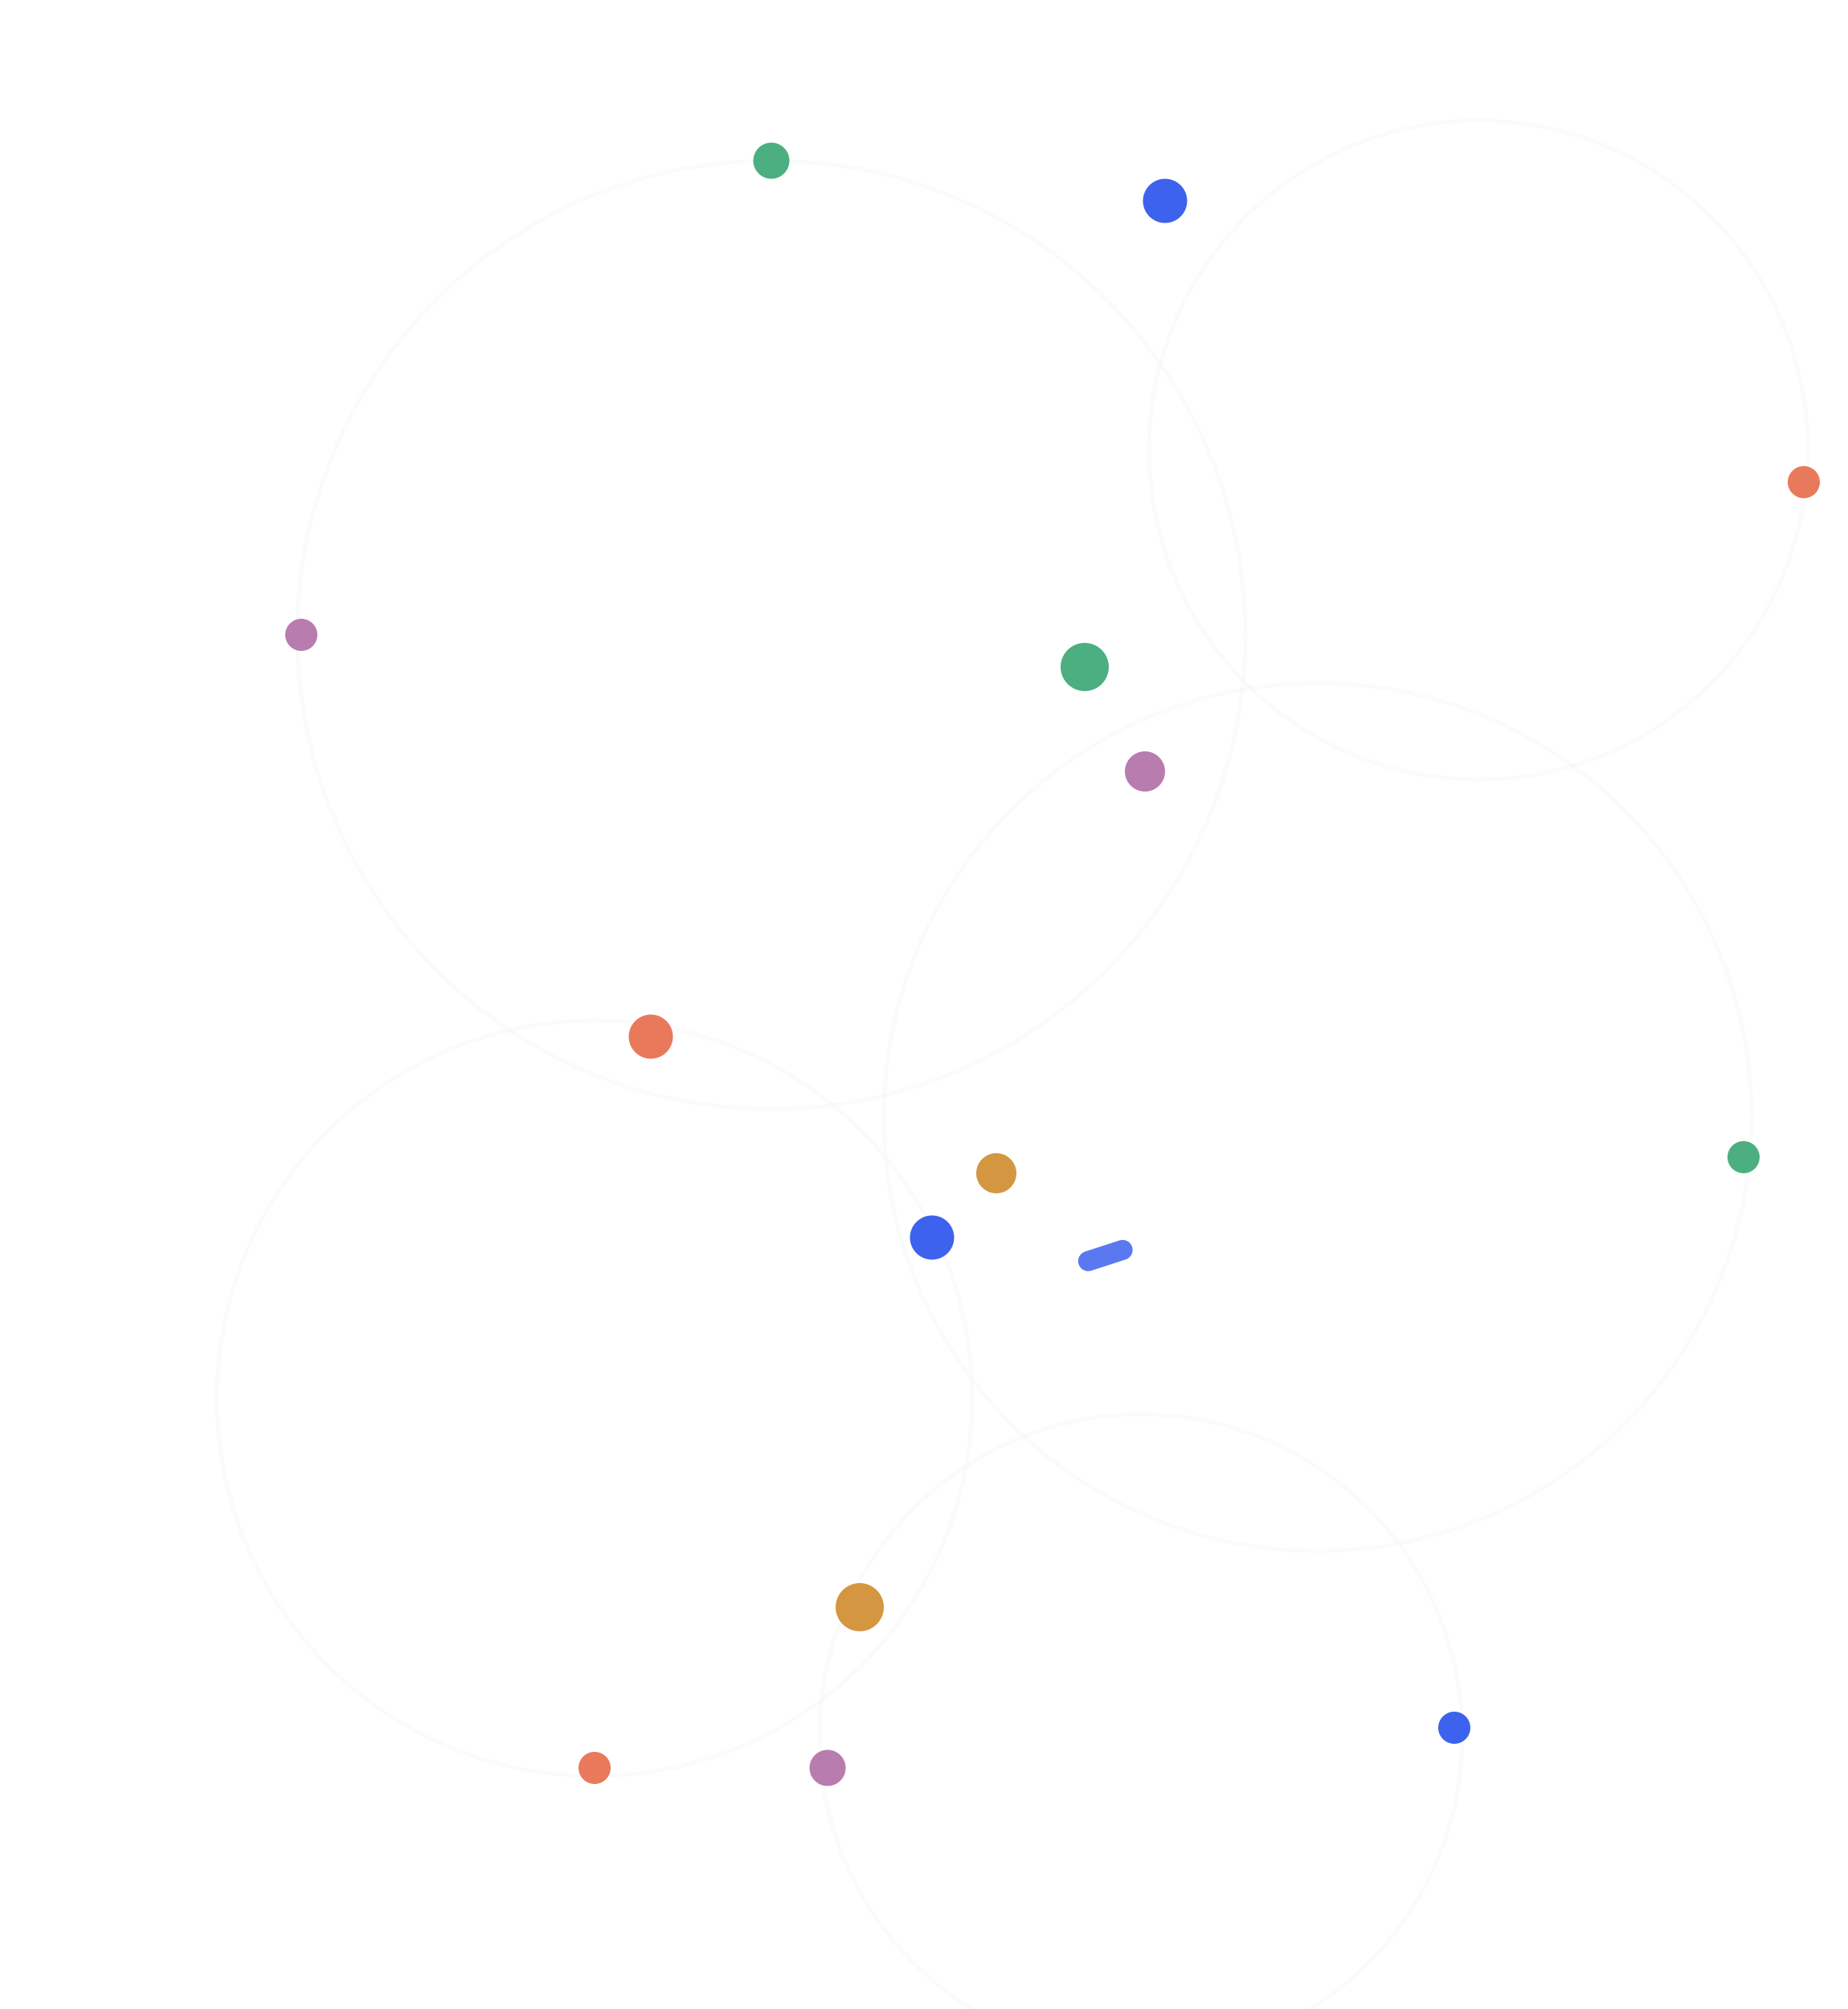
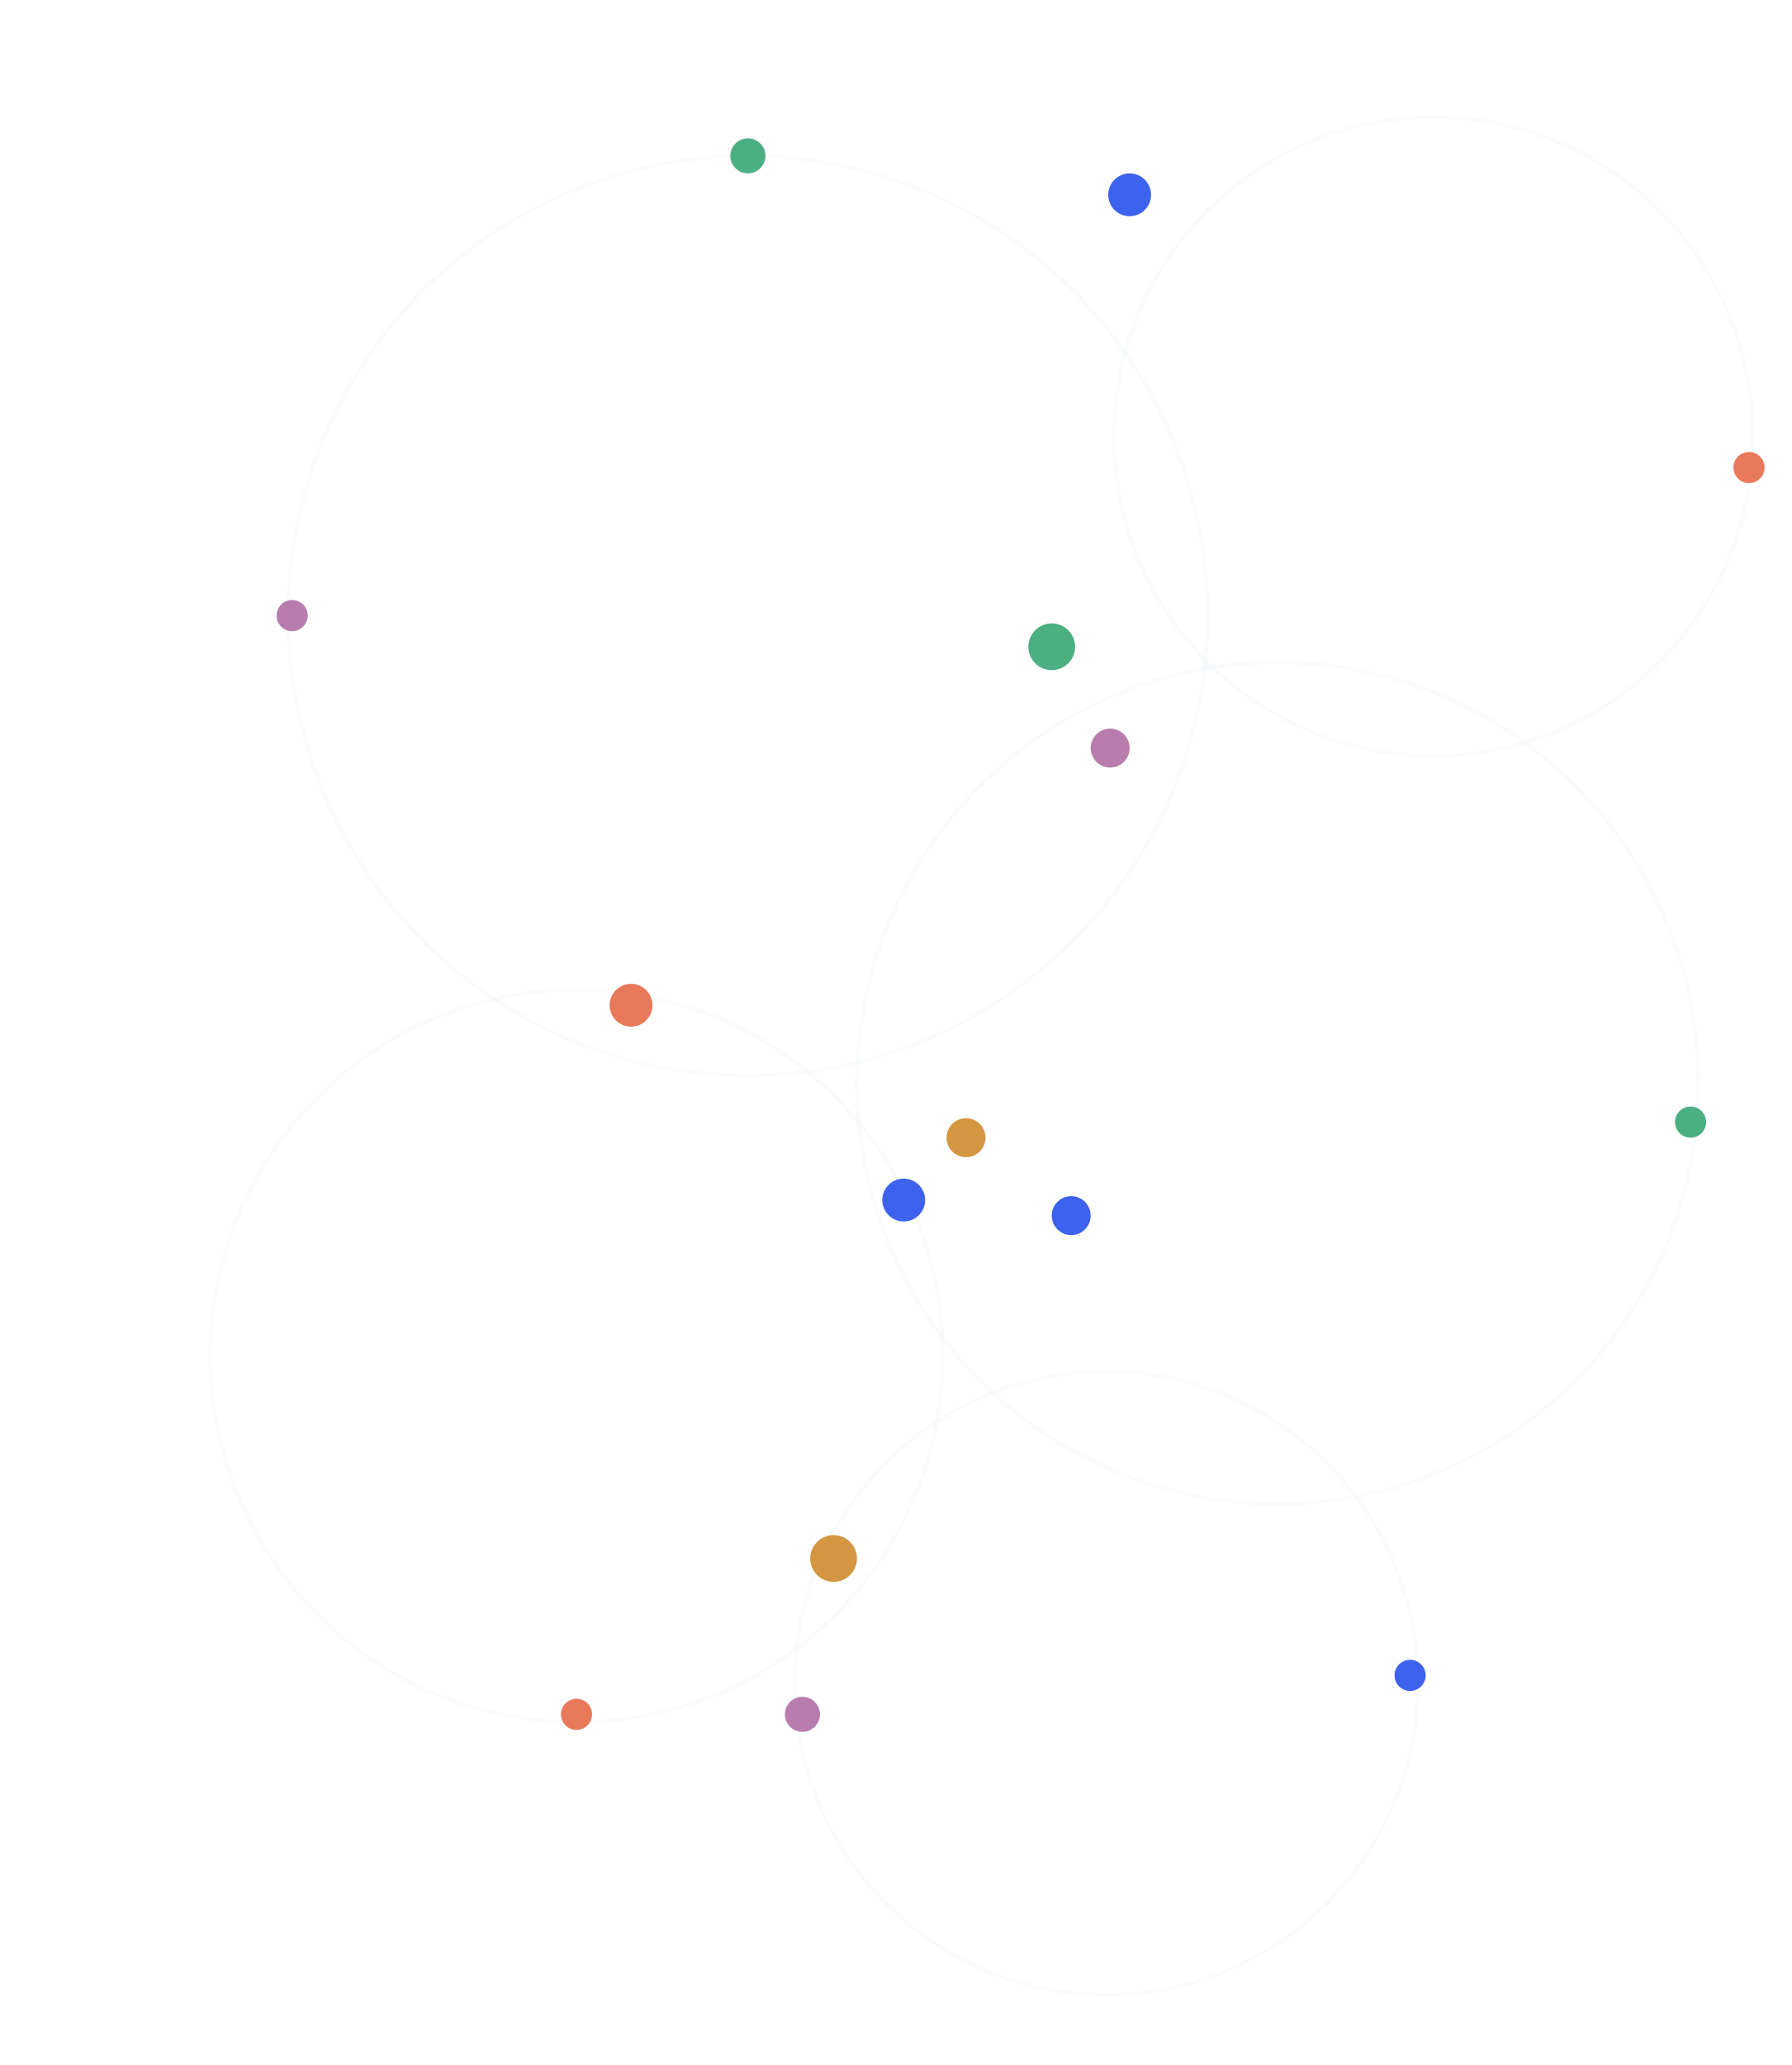
- <svg xmlns="http://www.w3.org/2000/svg" class="hero__svg" viewBox="0 0 460 500" aria-hidden="true">
+ <svg xmlns="http://www.w3.org/2000/svg" class="hero__svg" viewBox="0 0 460 530" aria-hidden="true">
  <circle cx="368" cy="112" r="82" stroke="#E6ECF8" stroke-width="1" stroke-opacity="0.22" fill="none" />
  <circle cx="192" cy="158" r="118" stroke="#E6ECF8" stroke-width="1" stroke-opacity="0.22" fill="none" />
  <circle cx="328" cy="278" r="108" stroke="#E6ECF8" stroke-width="1" stroke-opacity="0.20" fill="none" />
  <circle cx="148" cy="348" r="94" stroke="#E6ECF8" stroke-width="1" stroke-opacity="0.20" fill="none" />
  <circle cx="284" cy="432" r="80" stroke="#E6ECF8" stroke-width="1" stroke-opacity="0.18" fill="none" />
  <circle cx="290" cy="50" r="5.5" fill="#3D62ED" />
  <circle cx="285" cy="192" r="5" fill="#B87CAE" />
  <circle cx="449" cy="120" r="4" fill="#E87A5B" />
  <circle cx="270" cy="166" r="6" fill="#4BAF82" />
  <circle cx="248" cy="292" r="5" fill="#D49640" />
  <circle cx="162" cy="258" r="5.5" fill="#E87A5B" />
  <circle cx="75" cy="158" r="4" fill="#B87CAE" />
  <circle cx="232" cy="308" r="5.5" fill="#3D62ED" />
  <circle cx="434" cy="288" r="4" fill="#4BAF82" />
  <circle cx="214" cy="400" r="6" fill="#D49640" />
  <circle cx="148" cy="440" r="4" fill="#E87A5B" />
  <circle cx="206" cy="440" r="4.5" fill="#B87CAE" />
  <circle cx="362" cy="430" r="4" fill="#3D62ED" />
  <circle cx="192" cy="40" r="4.5" fill="#4BAF82" />
-   <rect x="268" y="310" width="14" height="5" rx="2.5" fill="#3D62ED" opacity="0.85" transform="rotate(-18 275 312)" />
+   <circle cx="275" cy="312" r="5" fill="#3D62ED" />
</svg>
